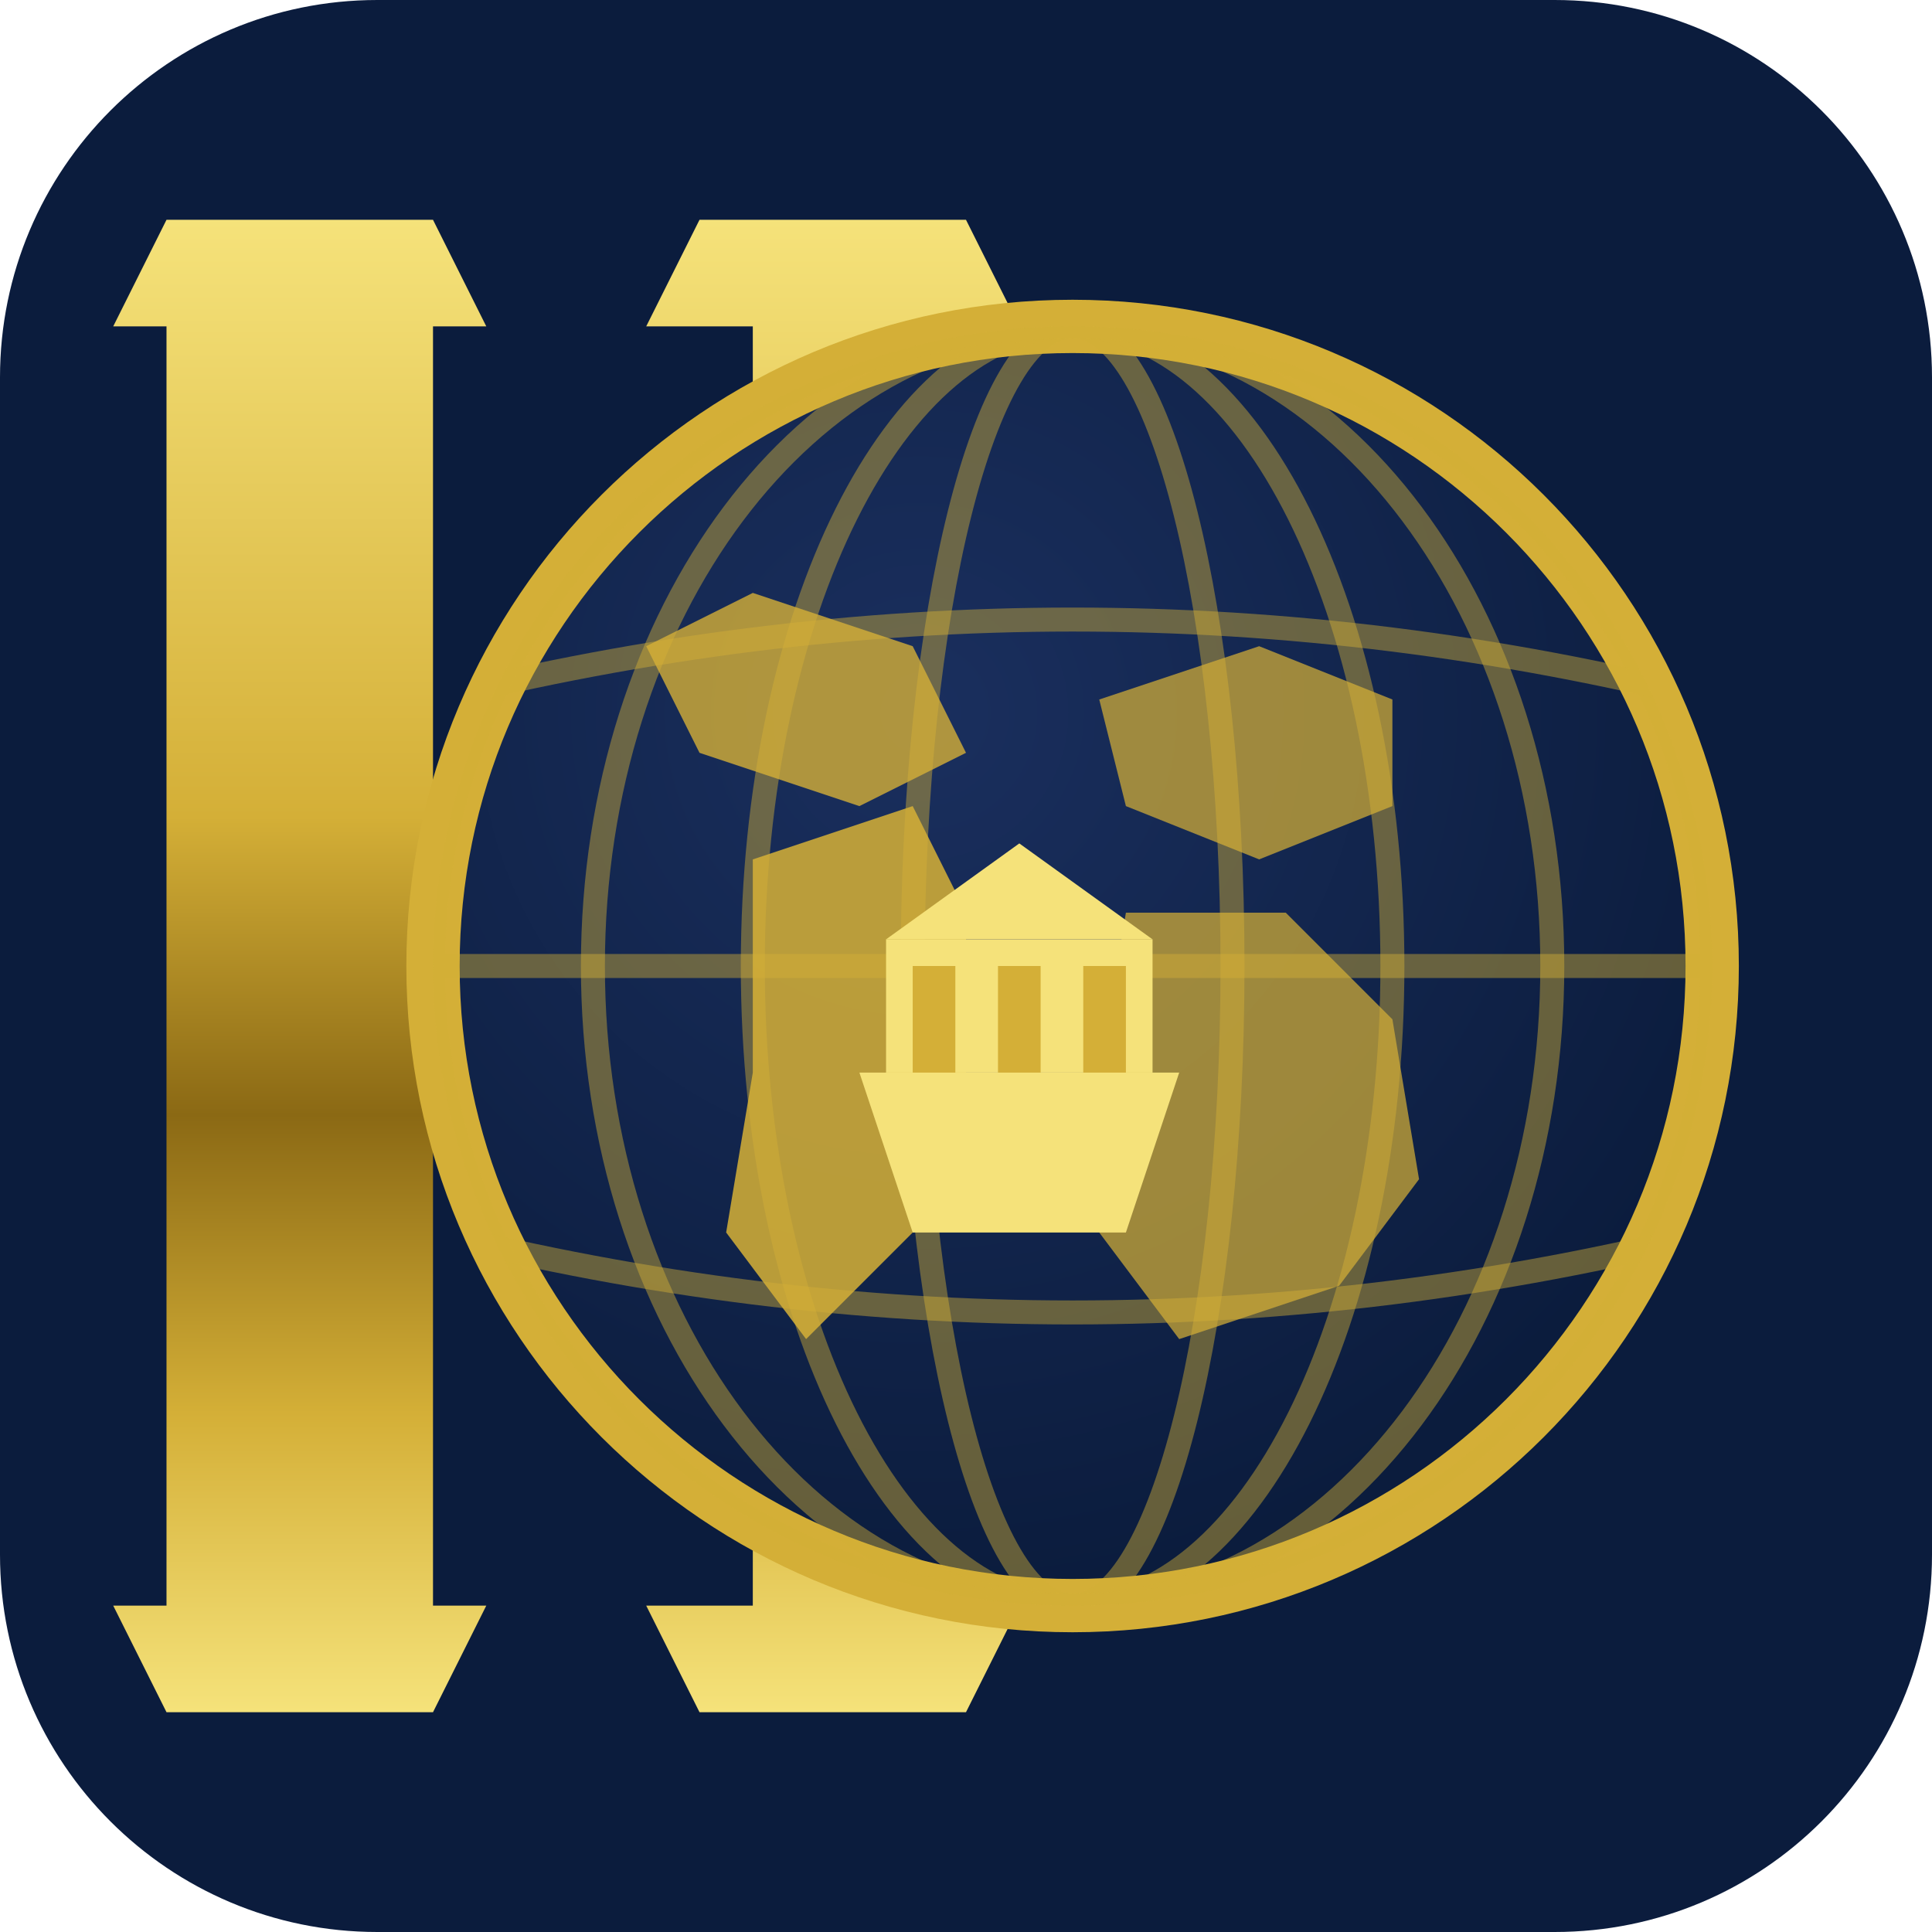
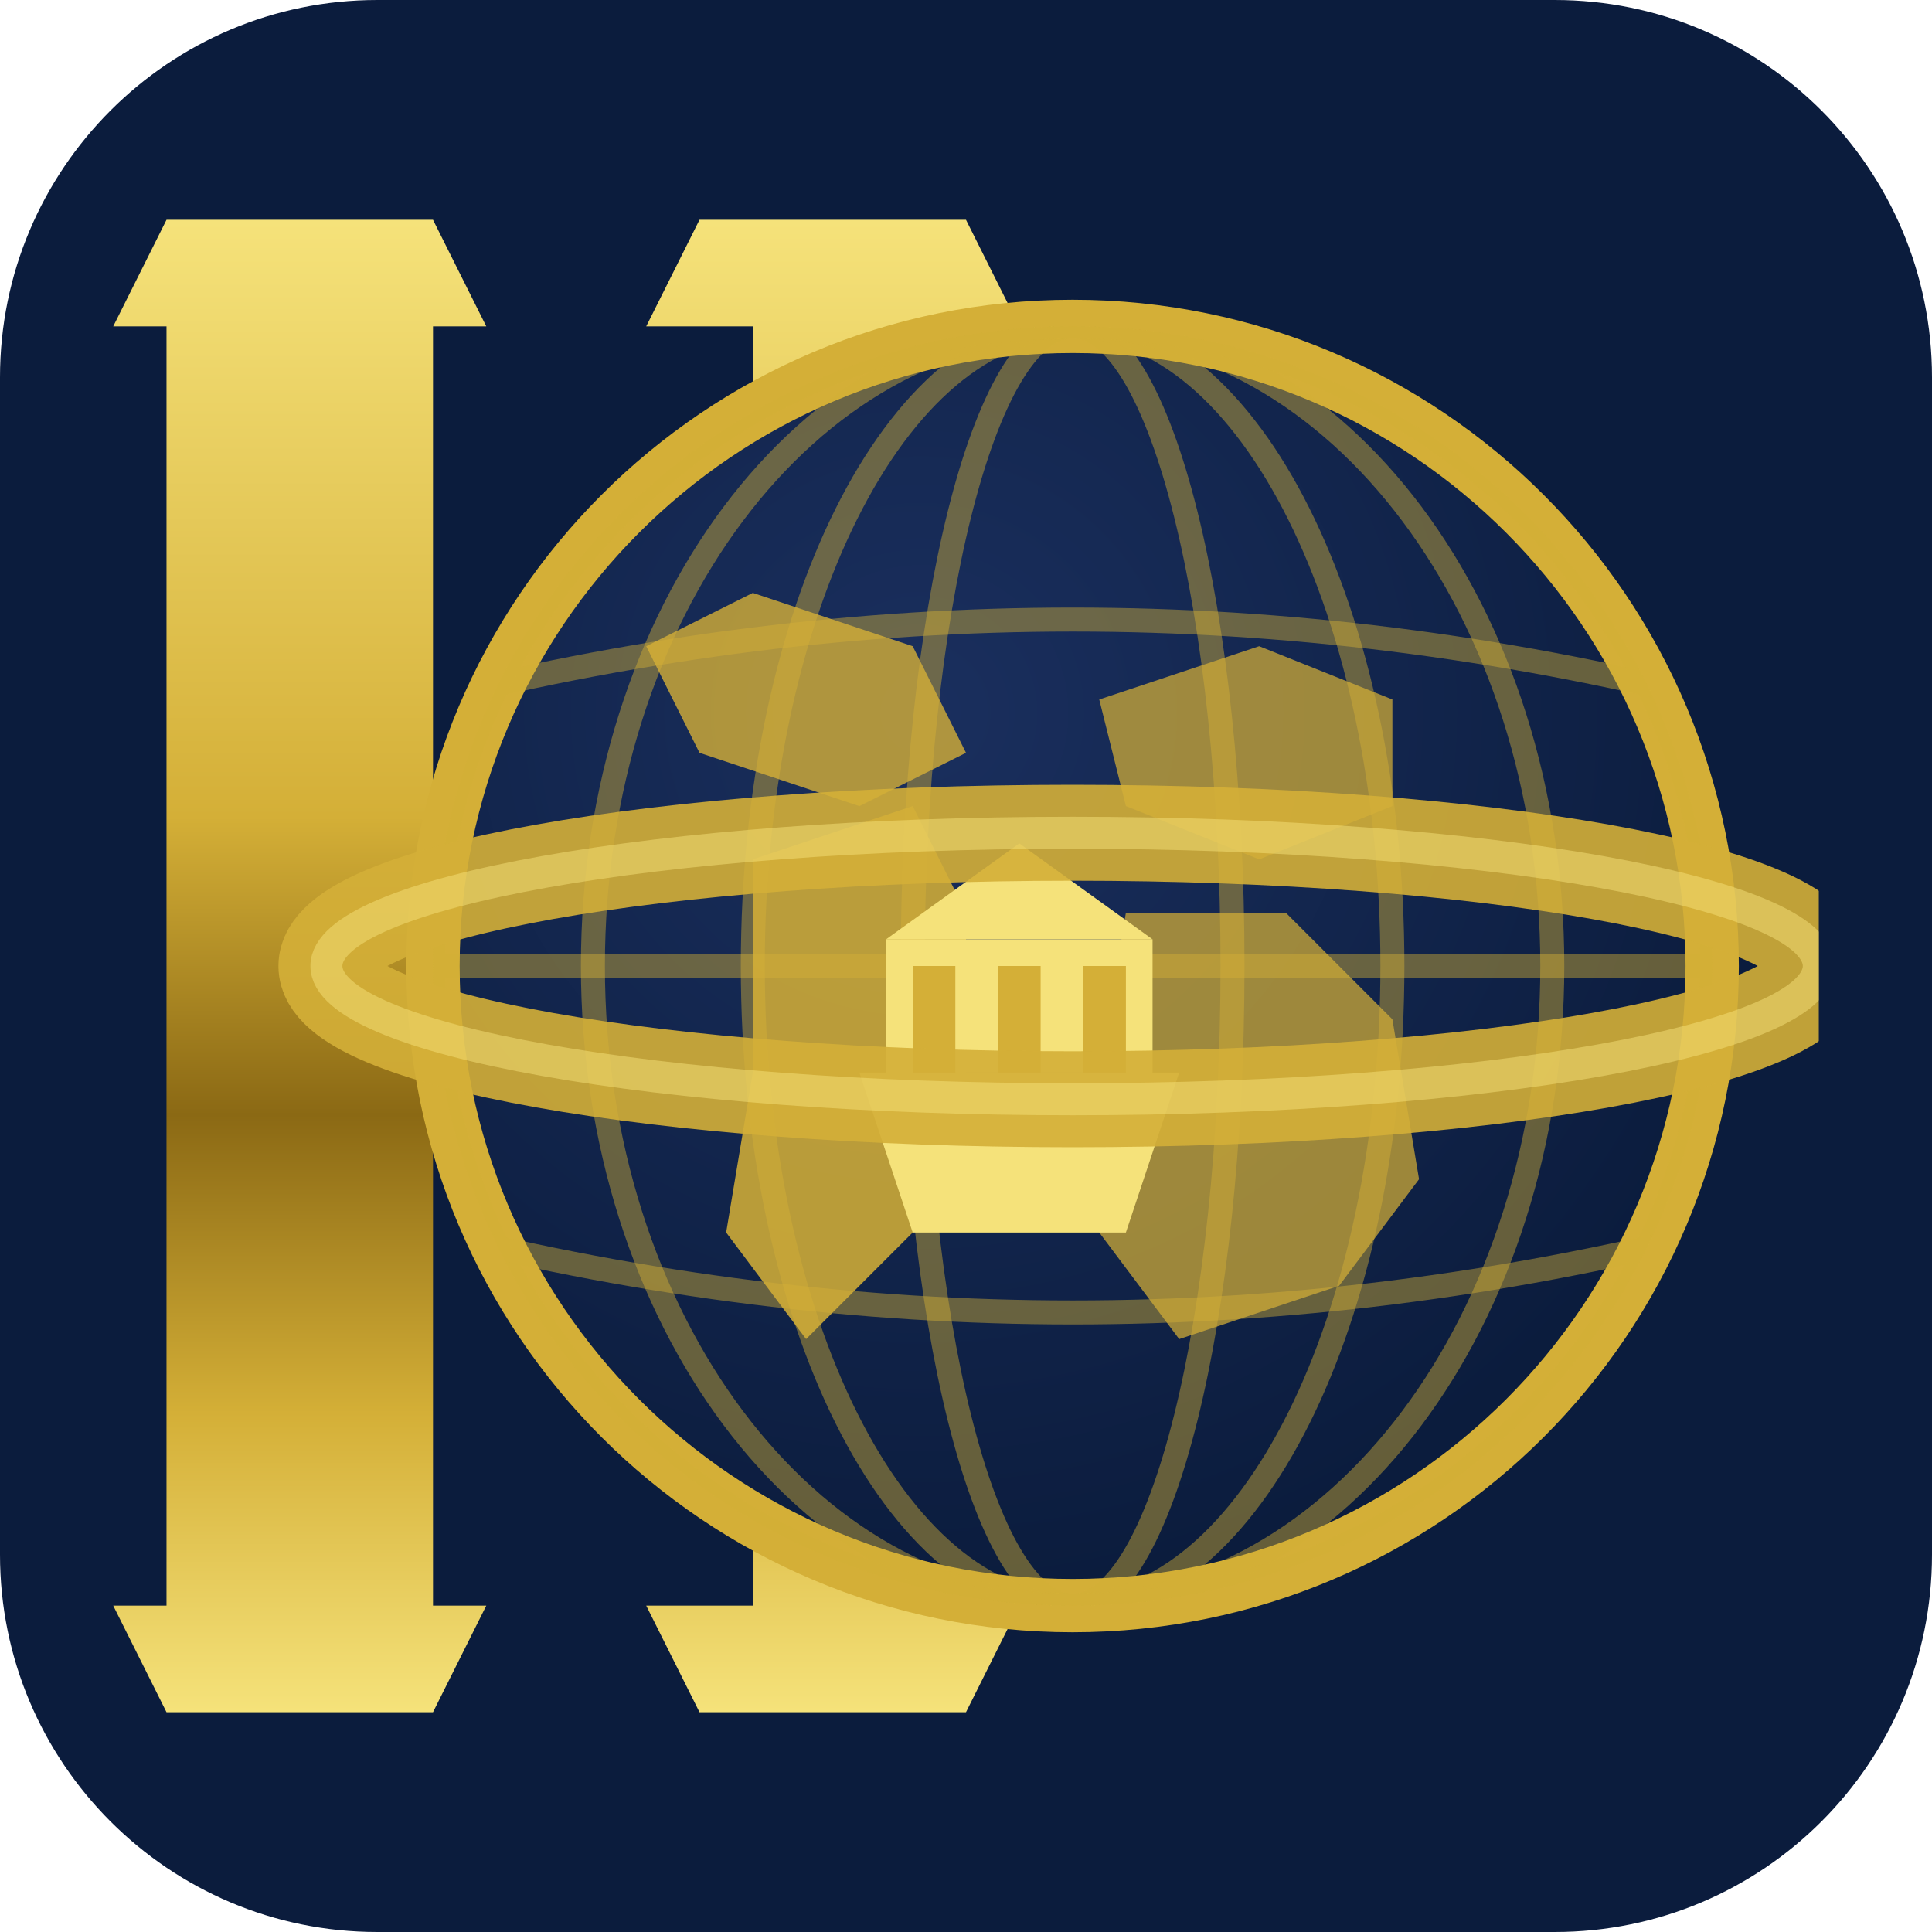
<svg xmlns="http://www.w3.org/2000/svg" viewBox="0 0 512 512" width="512" height="512">
  <rect width="512" height="512" rx="100" ry="100" fill="#0B1C3D" />
  <svg x="30" y="30" width="452" height="452" viewBox="0 0 32 32" preserveAspectRatio="xMidYMid meet">
    <defs>
      <linearGradient id="goldI512" x1="0" y1="0" x2="0" y2="1">
        <stop offset="0%" stop-color="#F5E27A" />
        <stop offset="40%" stop-color="#D4AF37" />
        <stop offset="60%" stop-color="#8B6914" />
        <stop offset="80%" stop-color="#D4AF37" />
        <stop offset="100%" stop-color="#F5E27A" />
      </linearGradient>
      <radialGradient id="oceanI512" cx="38%" cy="30%" r="70%">
        <stop offset="0%" stop-color="#1a2f5e" />
        <stop offset="100%" stop-color="#0B1C3D" />
      </radialGradient>
      <clipPath id="clipI512">
        <circle cx="18" cy="16" r="12" />
      </clipPath>
    </defs>
    <path fill="url(#goldI512)" d="M1 4 H6 V13 H12 V4 H17 V28 H12 V18 H6 V28 H1 Z M0 4 H7 L6 2 H1 Z M10 4 H17 L16 2 H11 Z M0 28 L1 30 H6 L7 28 Z M10 28 L11 30 H16 L17 28 Z" />
    <circle cx="18" cy="16" r="12" fill="url(#oceanI512)" stroke="#D4AF37" stroke-width="1" />
    <g clip-path="url(#clipI512)" fill="none" stroke="#D4AF37" stroke-opacity="0.45" stroke-width="0.45">
      <ellipse cx="18" cy="16" rx="3" ry="12" />
      <ellipse cx="18" cy="16" rx="6" ry="12" />
      <ellipse cx="18" cy="16" rx="9" ry="12" />
      <ellipse cx="18" cy="16" rx="12" ry="12" />
      <path d="M6 11 Q18 8 30 11" />
      <path d="M6 16 Q18 16 30 16" />
      <path d="M6 21 Q18 24 30 21" />
    </g>
    <g clip-path="url(#clipI512)">
      <path fill="#D4AF37" fill-opacity="0.8" d="M10 10 L12 9 L15 10 L16 12 L14 13 L11 12 Z" />
      <path fill="#D4AF37" fill-opacity="0.86" d="M12 14 L15 13 L16 15 L16 18 L15 21 L13 23 L11.5 21 L12 18 Z" />
      <path fill="#D4AF37" fill-opacity="0.72" d="M18.5 11 L21.5 10 L24 11 L24 13 L21.5 14 L19 13 Z" />
      <path fill="#D4AF37" fill-opacity="0.72" d="M19 15 L22 15 L24 17 L24.5 20 L23 22 L20 23 L18.5 21 L18.5 18 Z" />
      <g fill="#F5E27A">
        <path d="M14 18 H20 L19 21 H15 Z" />
        <rect x="14.5" y="15.5" width="5" height="2.5" />
        <polygon points="14.5,15.5 17,13.7 19.5,15.5" />
        <rect x="15" y="16" width="0.8" height="2" fill="#D4AF37" />
        <rect x="16.6" y="16" width="0.8" height="2" fill="#D4AF37" />
        <rect x="18.2" y="16" width="0.8" height="2" fill="#D4AF37" />
      </g>
    </g>
+     <ellipse cx="18" cy="16" rx="14" ry="2.5" fill="none" stroke="#D4AF37" stroke-width="1.8" opacity="0.9" />
+     <ellipse cx="18" cy="16" rx="14" ry="2.5" fill="none" stroke="#F5E27A" stroke-width="0.6" opacity="0.5" />
  </svg>
</svg>
